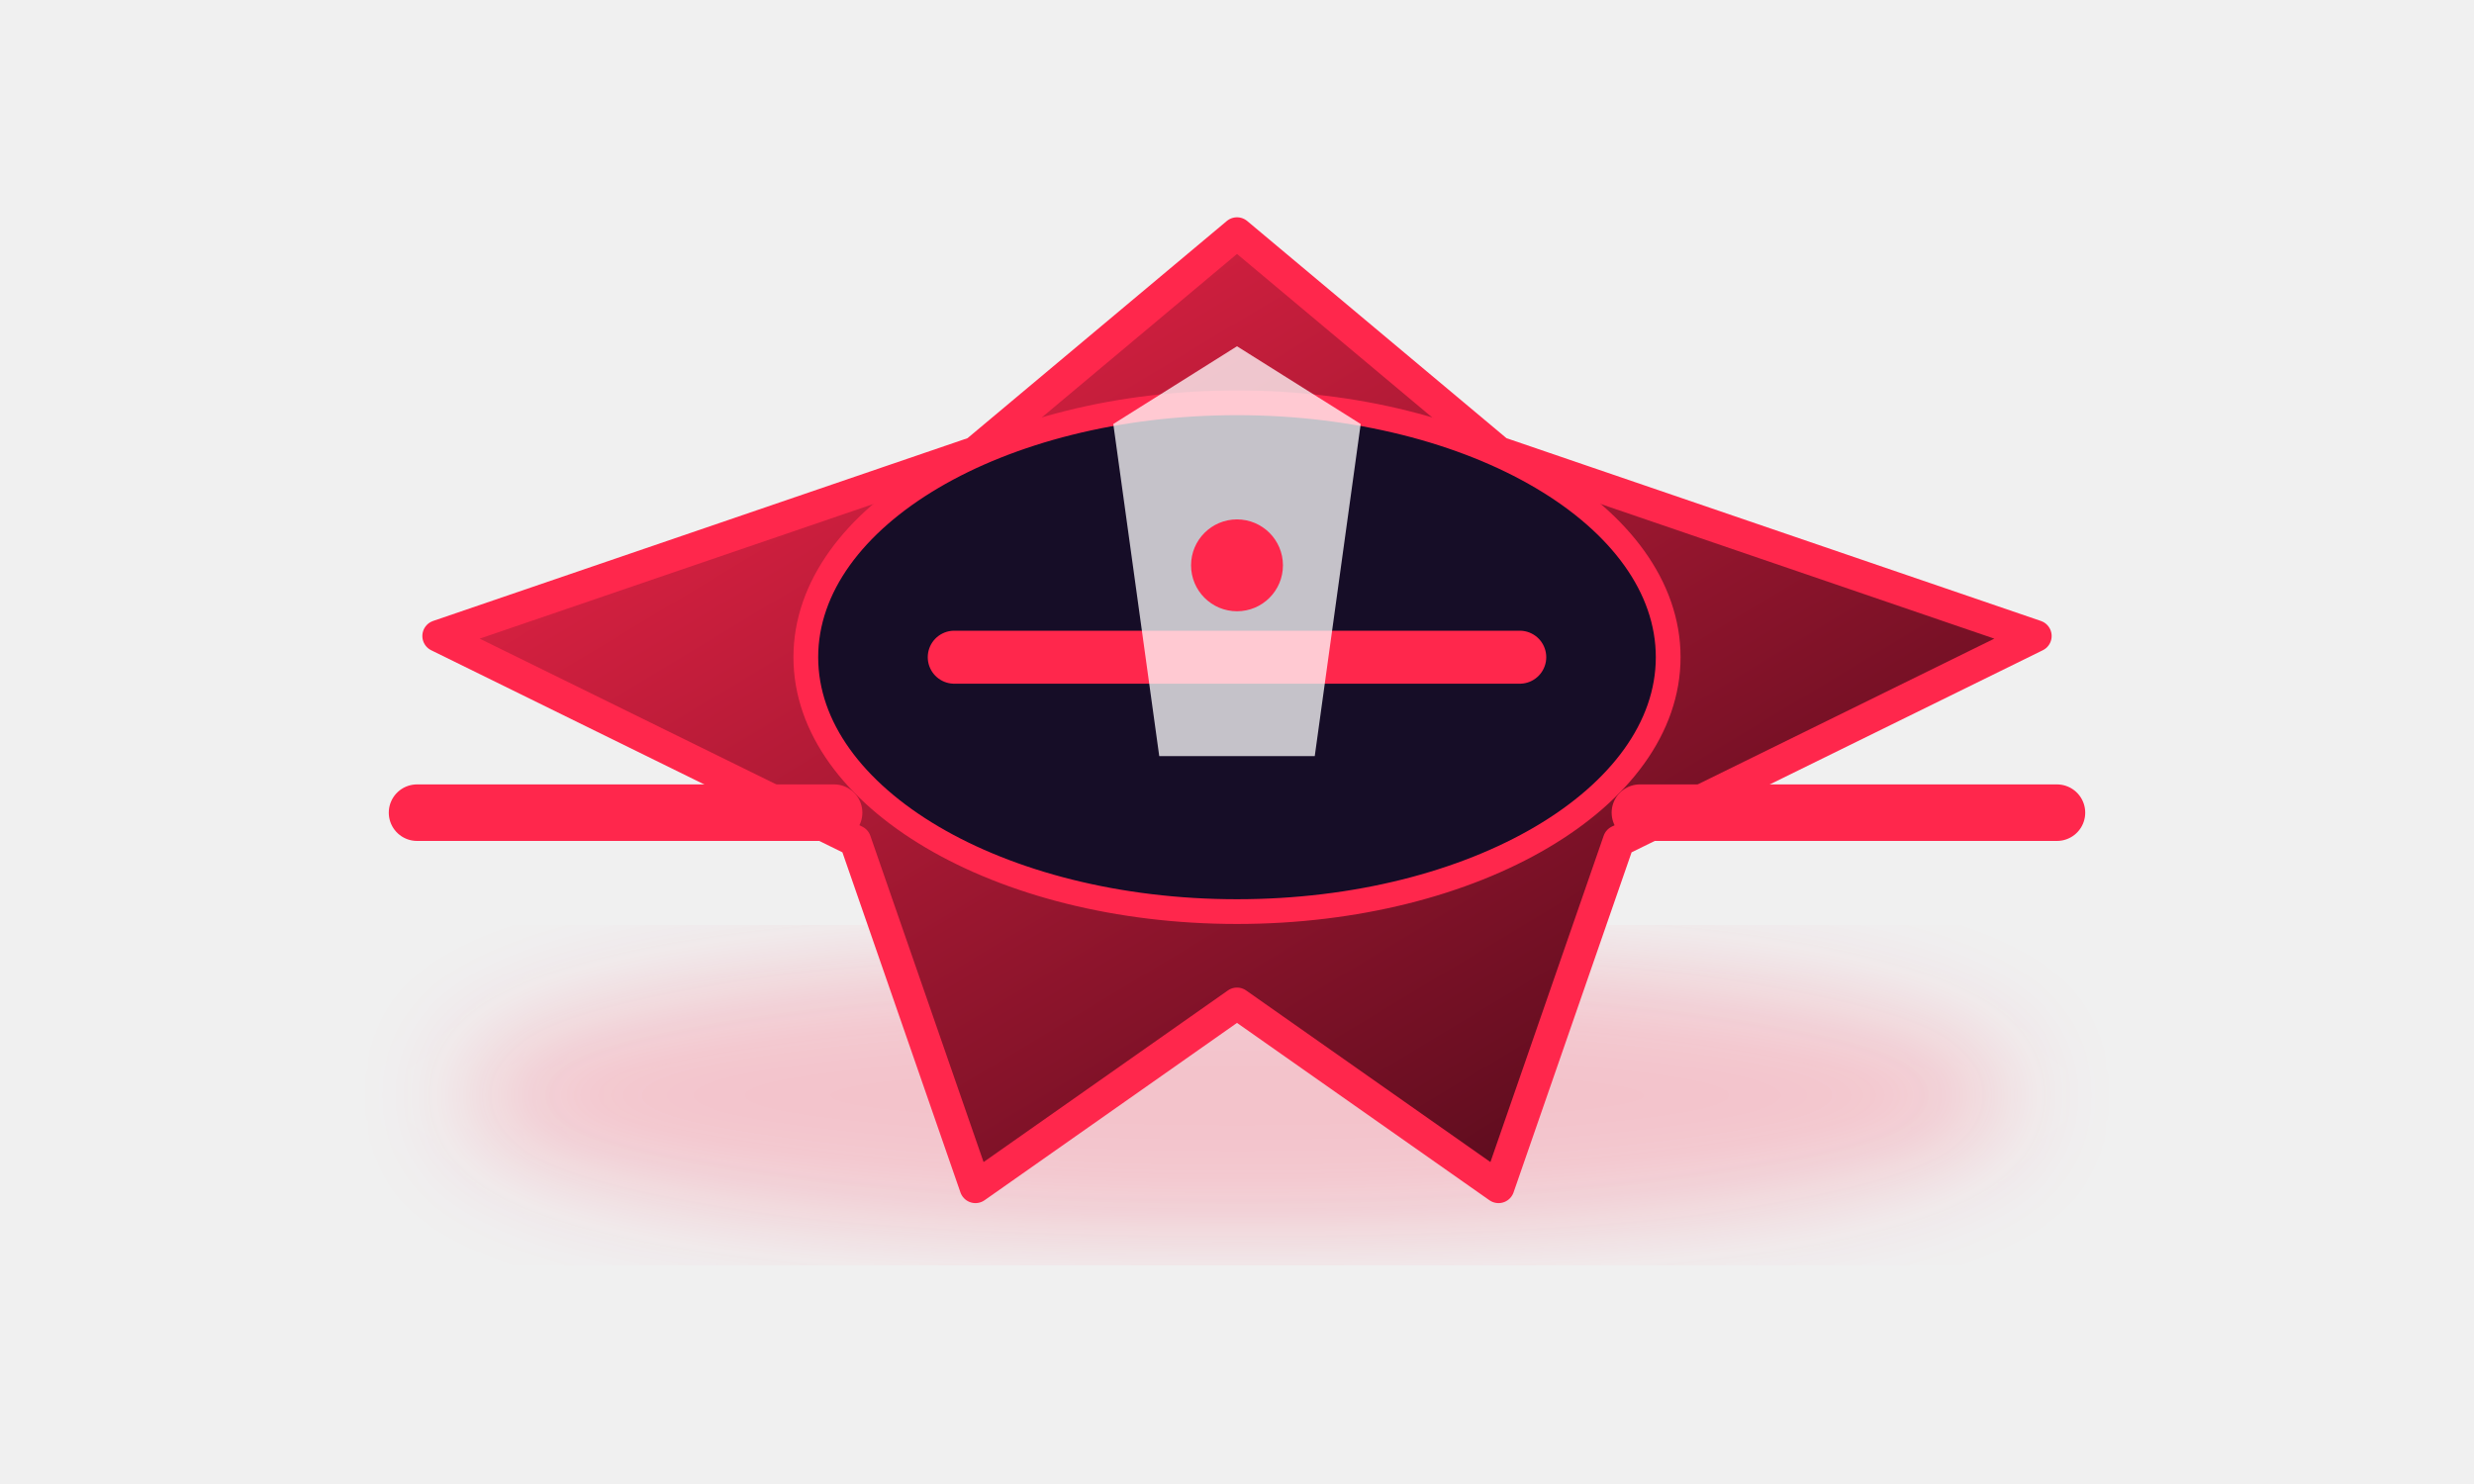
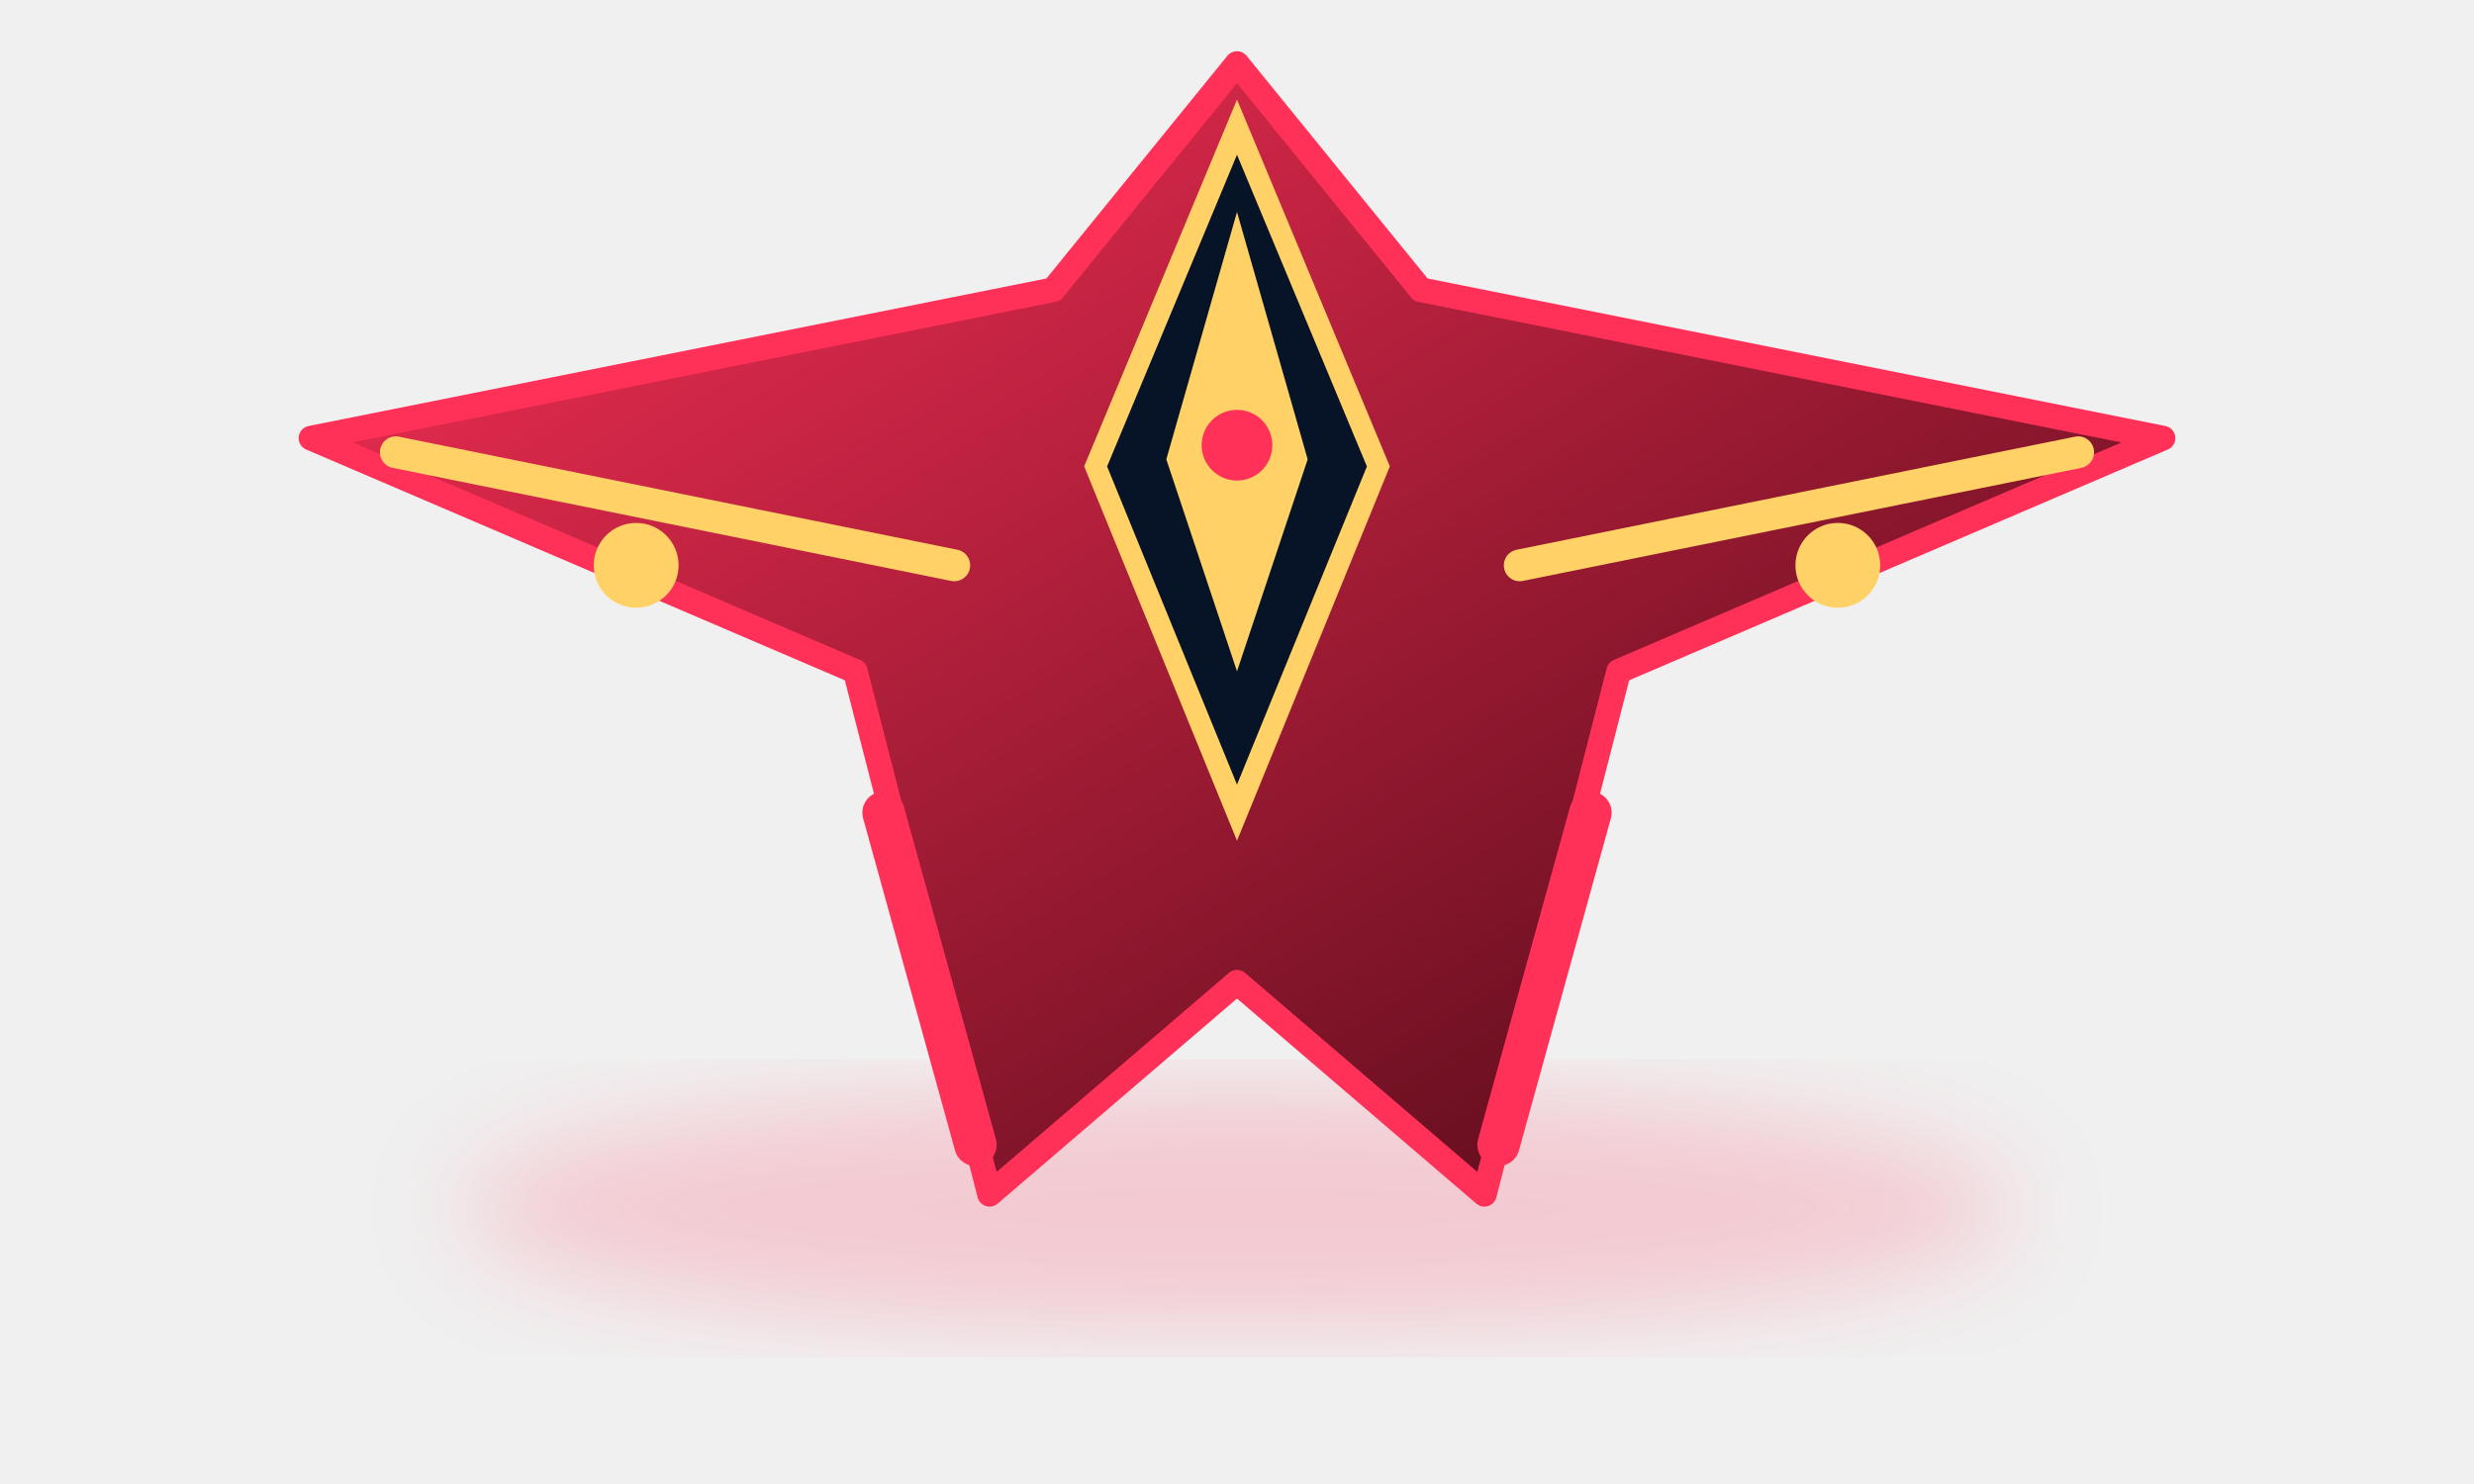
- <svg xmlns="http://www.w3.org/2000/svg" width="700" height="420">
+ <svg xmlns="http://www.w3.org/2000/svg" width="700" height="420" viewBox="0 0 700 420">
  <defs>
    <linearGradient id="g" x1="0" y1="0" x2="1" y2="1">
-       <stop stop-color="#ff274c" />
-       <stop offset="1" stop-color="#3d0715" />
+       <stop stop-color="#ff3158" />
+       <stop offset="1" stop-color="#450713" />
    </linearGradient>
    <filter id="gl">
-       <feGaussianBlur stdDeviation="15" />
+       <feGaussianBlur stdDeviation="14" />
    </filter>
  </defs>
-   <ellipse cx="350" cy="310" rx="220" ry="40" fill="#ff274c" opacity=".22" filter="url(#gl)" />
-   <path d="M256 8 L330 70 L482 122 L364 180 L330 278 L256 226 L182 278 L148 180 L30 122 L182 70 Z" transform="translate(94,58)" fill="url(#g)" stroke="#ff274c" stroke-width="9" stroke-linejoin="round" />
-   <ellipse cx="350" cy="186" rx="122" ry="72" fill="#160d27" stroke="#ff274c" stroke-width="7" />
-   <path d="M270 186 H430" stroke="#ff274c" stroke-width="15" stroke-linecap="round" />
-   <path d="M315 120 L350 98 L385 120 L372 214 L328 214 Z" fill="#fff" opacity=".75" />
-   <circle cx="350" cy="160" r="13" fill="#ff274c" />
-   <path d="M118 230 H236 M464 230 H582" stroke="#ff274c" stroke-width="16" stroke-linecap="round" />
+   <ellipse cx="350" cy="342" rx="220" ry="35" fill="#ff3158" opacity=".2" filter="url(#gl)" />
+   <path d="M350 18 L402 82 L612 124 L458 190 L420 338 L350 278 L280 338 L242 190 L88 124 L298 82 Z" fill="url(#g)" stroke="#ff3158" stroke-width="7" stroke-linejoin="round" />
+   <path d="M350 36 L390 132 L350 230 L310 132 Z" fill="#071326" stroke="#ffd166" stroke-width="6" />
+   <path d="M350 60 L370 130 L350 190 L330 130 Z" fill="#ffd166" />
+   <circle cx="350" cy="126" r="10" fill="#ff3158" />
+   <path d="M112 128 L270 160 M588 128 L430 160" stroke="#ffd166" stroke-width="9" stroke-linecap="round" />
+   <path d="M250 230 L276 324 M450 230 L424 324" stroke="#ff3158" stroke-width="12" stroke-linecap="round" />
+   <circle cx="180" cy="160" r="12" fill="#ffd166" />
+   <circle cx="520" cy="160" r="12" fill="#ffd166" />
</svg>
